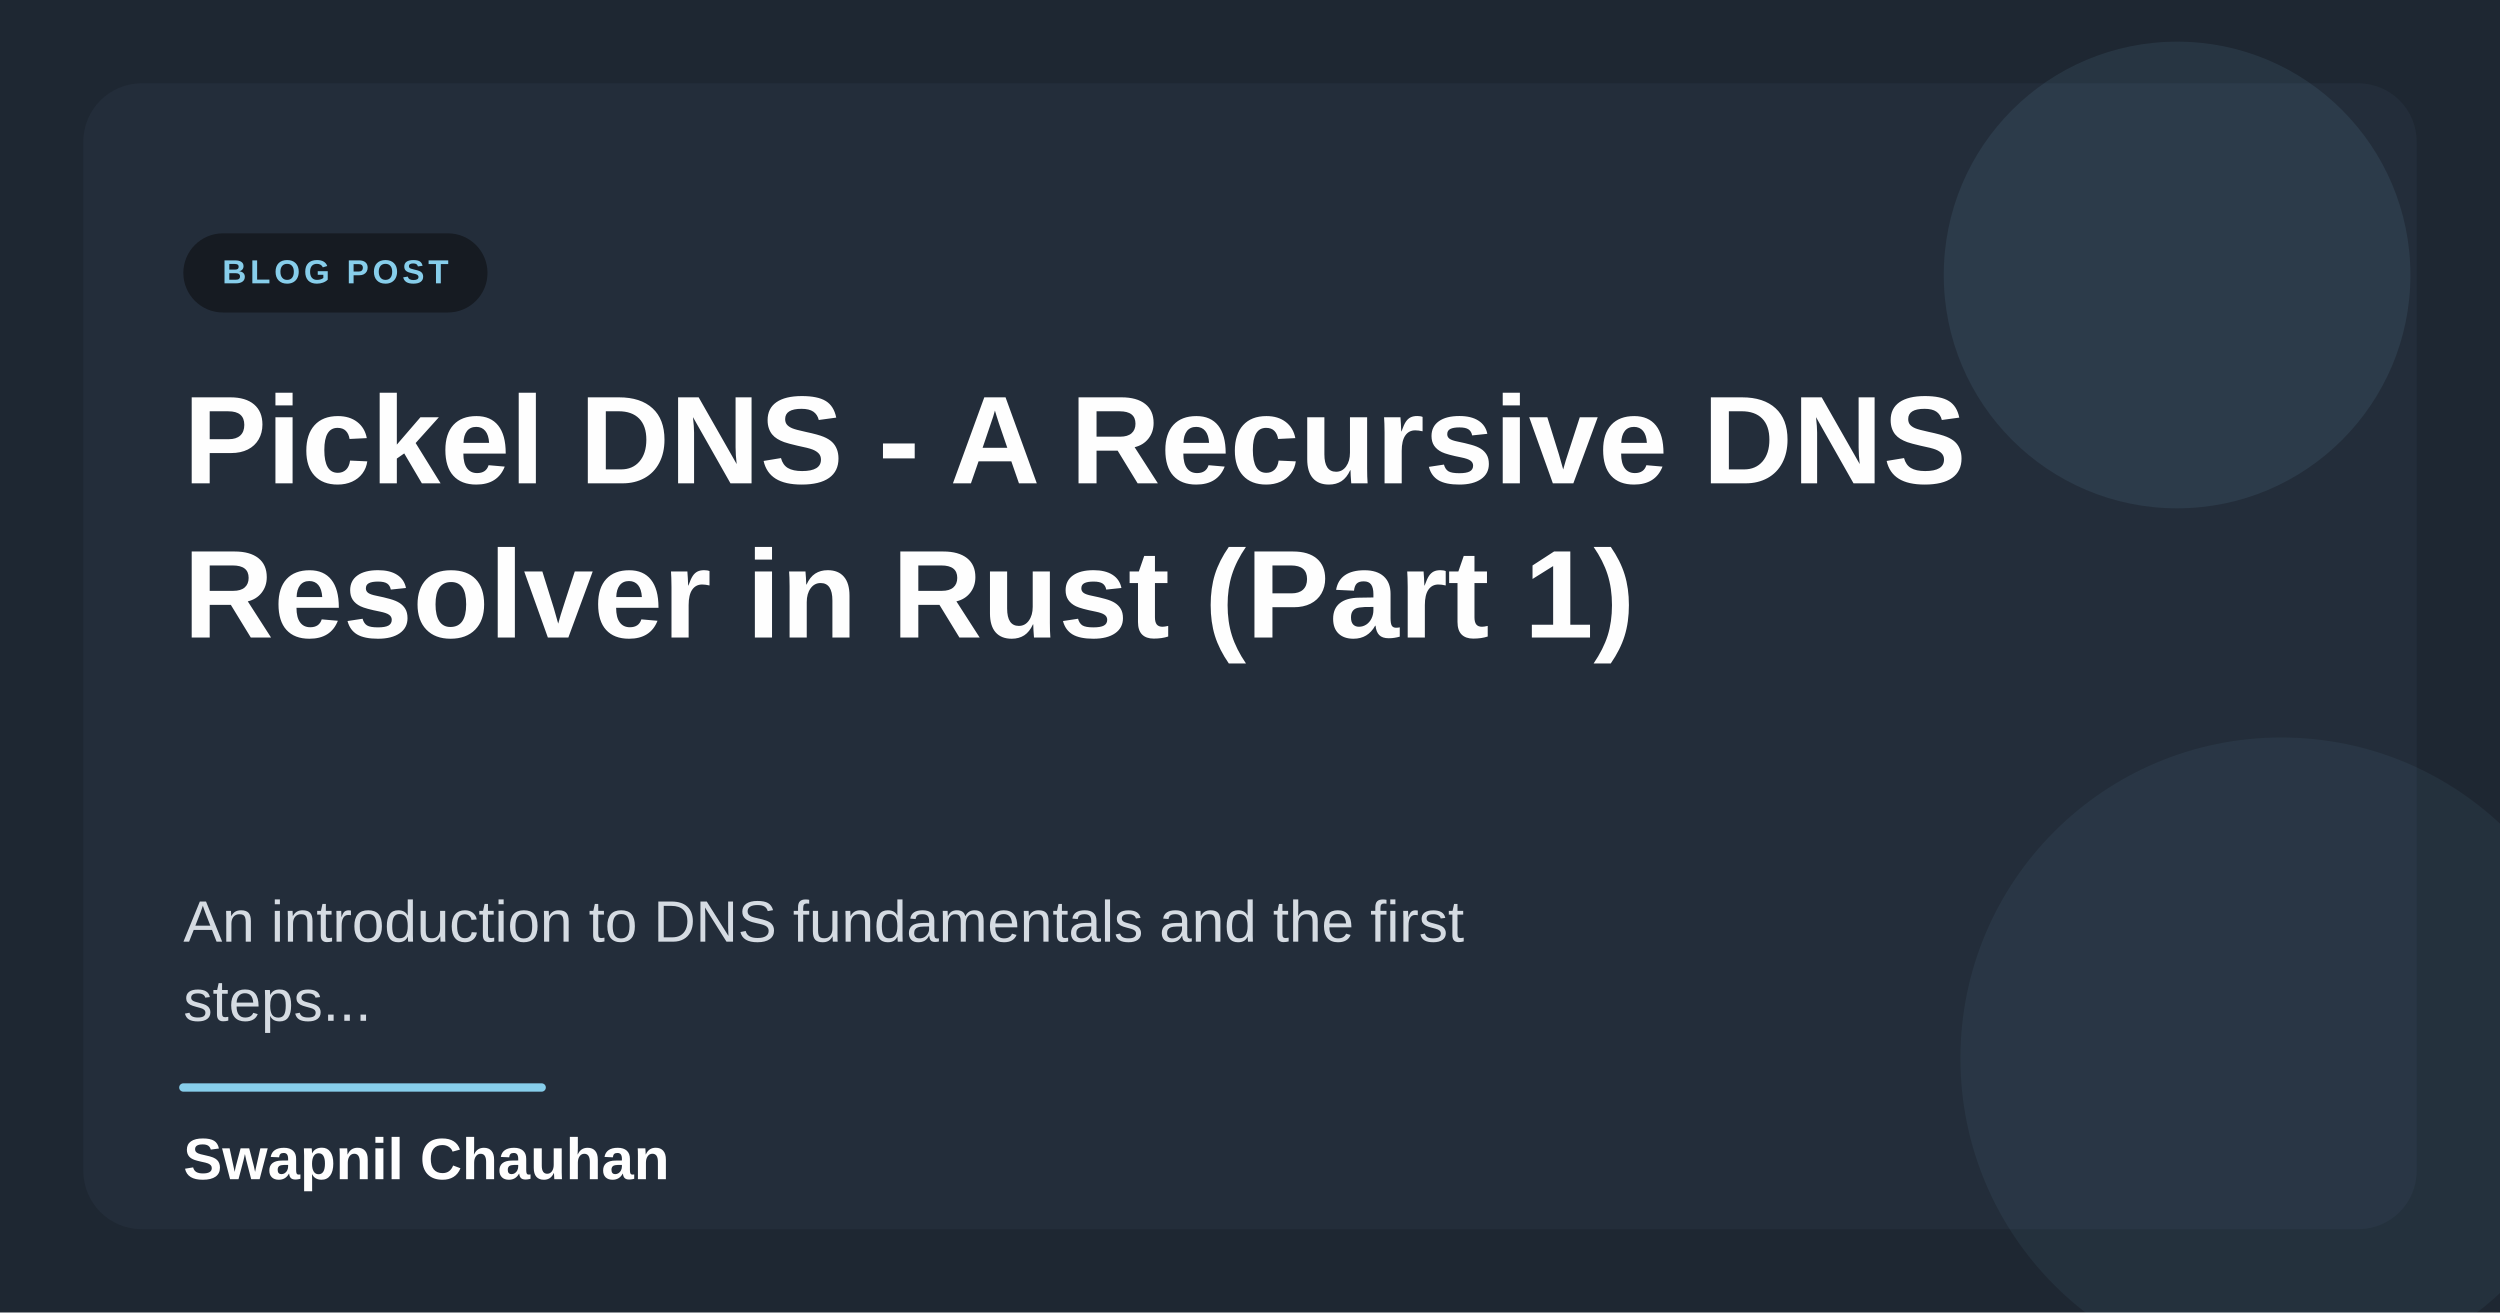
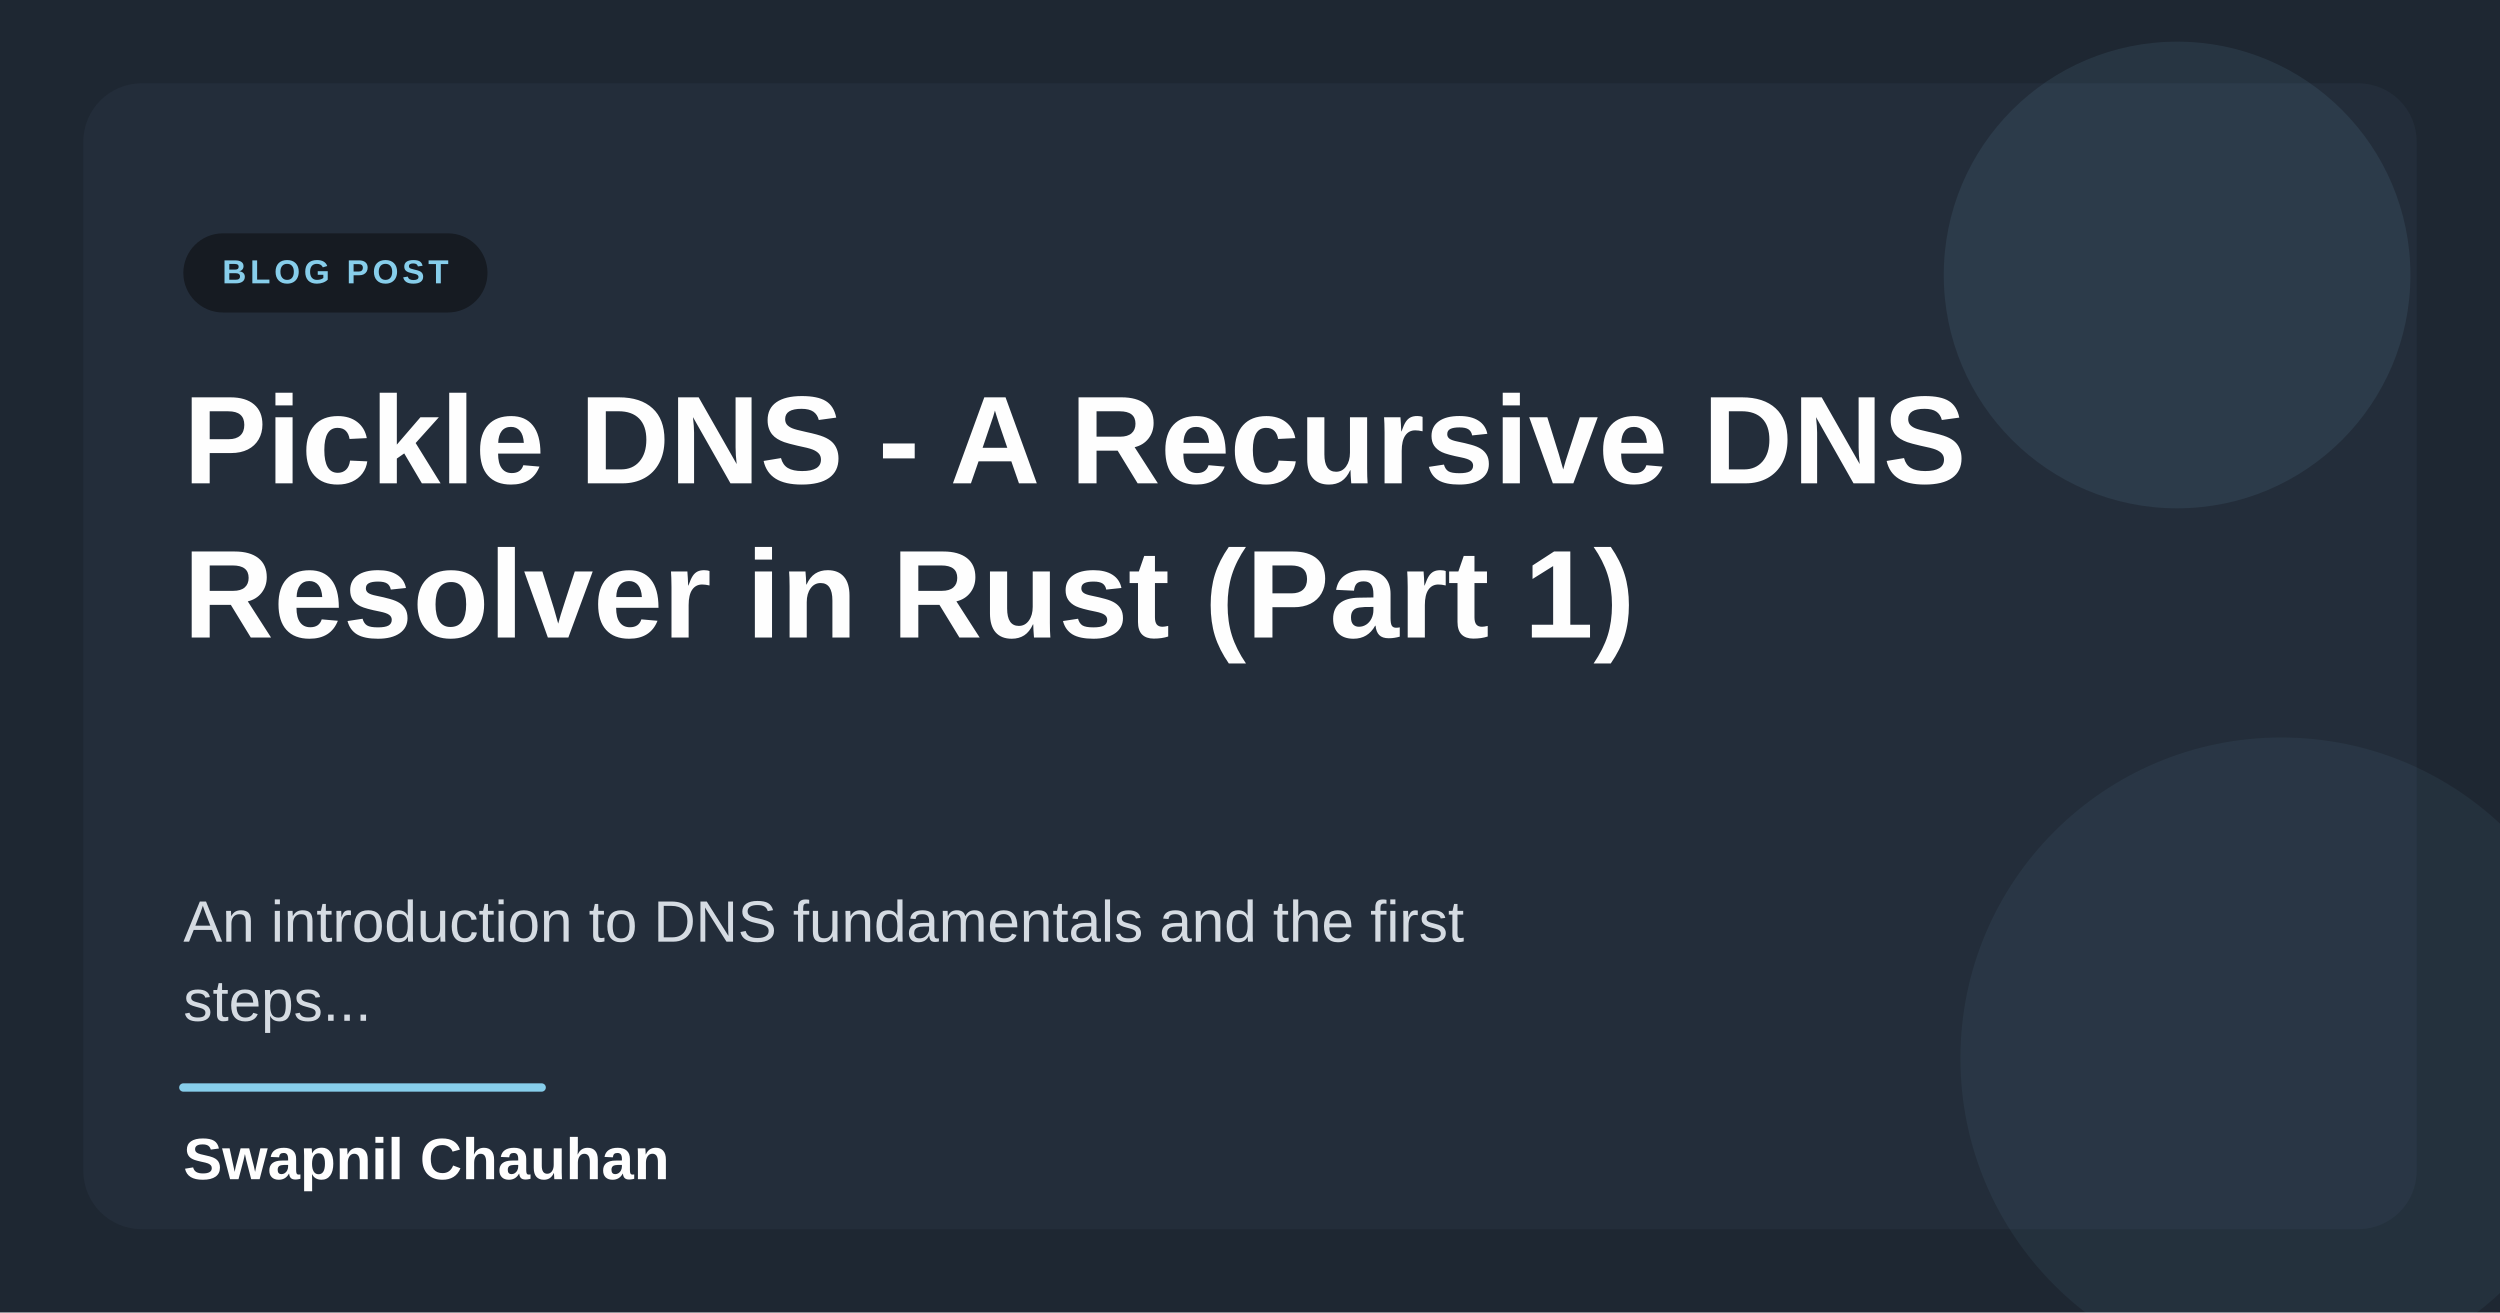
<svg xmlns="http://www.w3.org/2000/svg" width="1200" height="630" viewBox="0 0 1200 630" fill="none">
  <rect width="1200" height="630" fill="#1E2732" />
  <rect x="40" y="40" width="1120" height="550" rx="28" fill="#232D3A" />
  <circle cx="1045" cy="132" r="112" fill="#87CEEB" fill-opacity="0.09" />
  <circle cx="1095" cy="508" r="154" fill="#87CEEB" fill-opacity="0.06" />
  <rect x="88" y="112" width="146" height="38" rx="19" fill="#161B22" />
  <text x="161" y="136" text-anchor="middle" fill="#87CEEB" font-family="Arial, sans-serif" font-size="16" font-weight="700" letter-spacing="1.8">BLOG POST</text>
  <text x="88" y="232" fill="#FEFEFE" font-family="Arial, sans-serif" font-size="60" font-weight="700">
-     <tspan x="88" dy="0">Pickel DNS - A Recursive DNS</tspan>
+     <tspan x="88" dy="0">Pickle DNS - A Recursive DNS</tspan>
    <tspan x="88" dy="74">Resolver in Rust (Part 1)</tspan>
  </text>
  <text x="88" y="452" fill="#D5DBE2" font-family="Arial, sans-serif" font-size="28" font-weight="400">
    <tspan x="88" dy="0">An introduction to DNS fundamentals and the first</tspan>
    <tspan x="88" dy="38">steps...</tspan>
  </text>
  <line x1="88" y1="522" x2="260" y2="522" stroke="#87CEEB" stroke-width="4" stroke-linecap="round" />
  <text x="88" y="566" fill="#FEFEFE" font-family="Arial, sans-serif" font-size="28" font-weight="600">Swapnil Chauhan</text>
</svg>
